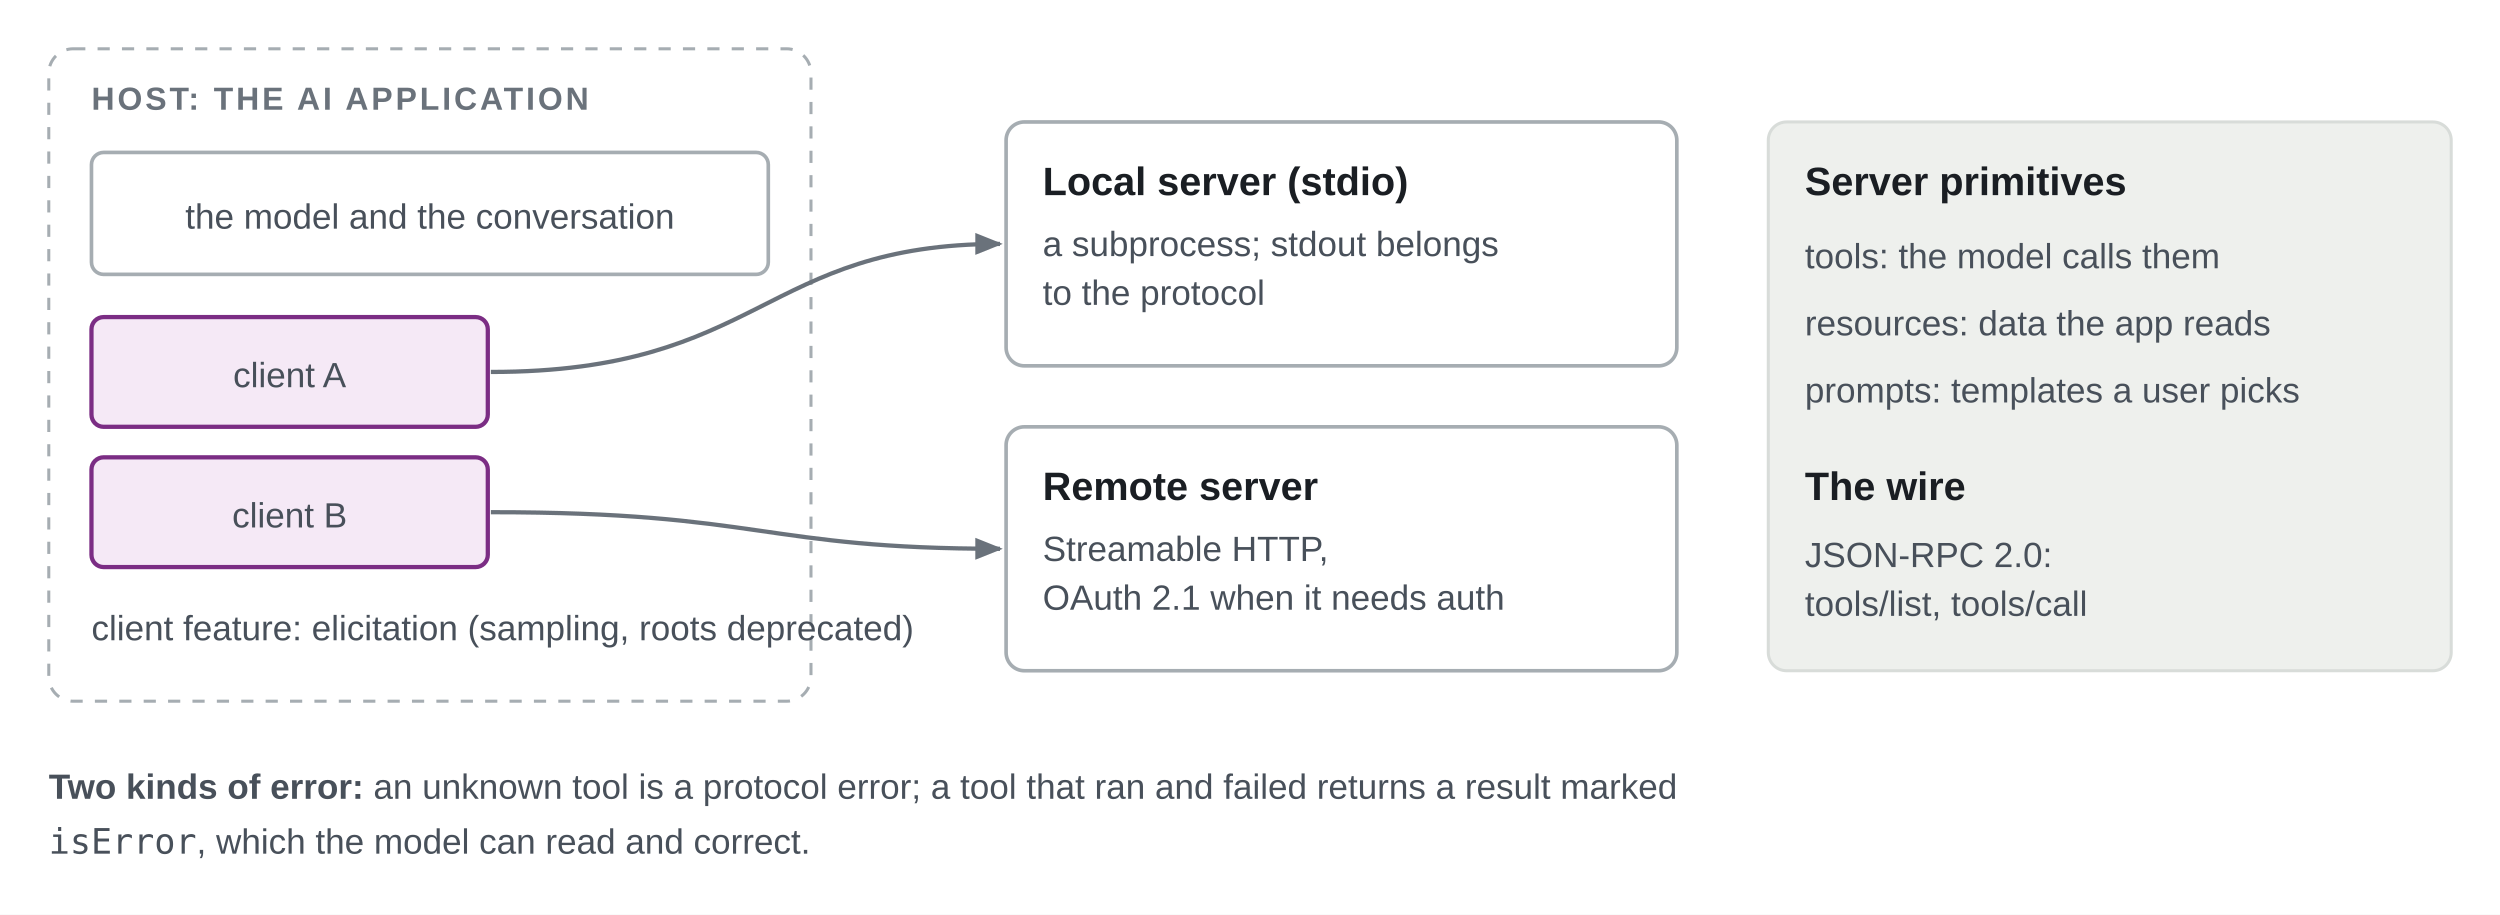
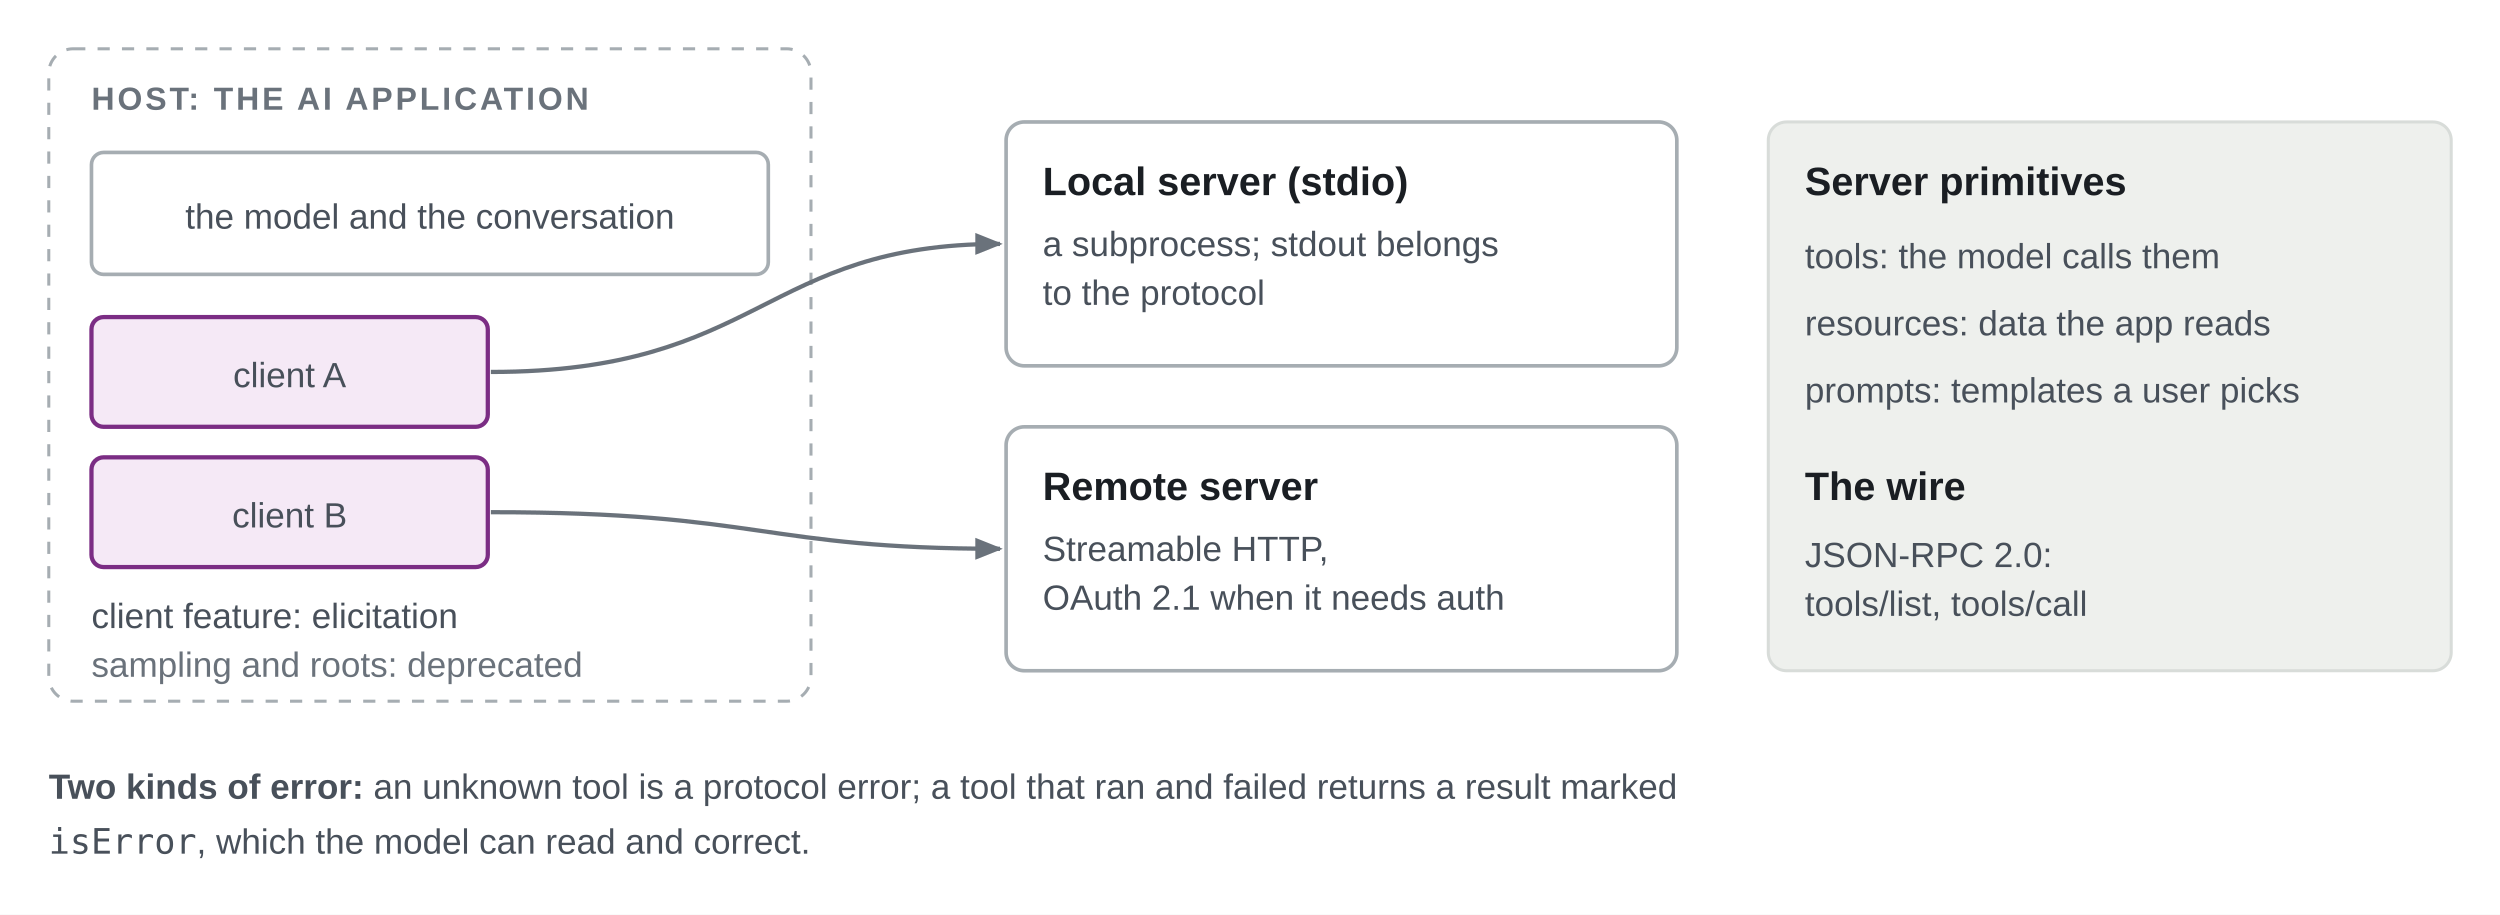
<svg xmlns="http://www.w3.org/2000/svg" viewBox="0 0 820 300" role="img" aria-label="MCP. A host, the AI application, runs one client per server. Servers offer tools, which the model calls; resources, data the application reads; and prompts, templates the user picks. Clients offer elicitation, where the server asks the user; sampling and roots, from earlier revisions, are deprecated. Each request is self-contained, with no connect handshake. The wire is JSON-RPC 2.0 with tools/list and tools/call. Transports: stdio, a local subprocess whose standard output belongs to the protocol; and Streamable HTTP, remote, with OAuth 2.1-based authorization when the server requires it. Two kinds of error: a protocol error such as an unknown tool is a JSON-RPC error; a tool that ran and failed returns a result marked isError, which the model can read and fix.">
  <style>text { font-family: "Archivo", Arial, Helvetica, sans-serif; fill: #1a1e23; font-size: 13px; }
.ts { font-size: 11.5px; fill: #48505a; }
.tm { font-family: "JetBrains Mono", Menlo, Consolas, monospace; font-size: 11.5px; }
.tb { font-weight: 680; }
g.ts text { font-size: 11.5px; }
.tl { font-size: 10.5px; letter-spacing: 0.09em; fill: #6a727b; font-weight: 650; }
.ta { fill: #7b2d84; }
.tg { fill: #2b7a3d; }
.tr { fill: #b3261e; }
.tw { fill: #965a00; }
.tmu { fill: #6a727b; }
.n { fill: #ffffff; stroke: #a6adb2; stroke-width: 1.2; }
.n-soft { fill: #eef0ed; stroke: #d8dcd9; stroke-width: 1; }
.n-acc { fill: #f5e9f6; stroke: #7b2d84; stroke-width: 1.4; }
.n-good { fill: #e4f2e6; stroke: #2b7a3d; stroke-width: 1.2; }
.n-bad { fill: #fae3e0; stroke: #b3261e; stroke-width: 1.2; }
.n-warn { fill: #fbf0dc; stroke: #965a00; stroke-width: 1.2; }
.zone { fill: none; stroke: #a6adb2; stroke-width: 1; stroke-dasharray: 4 4; }
.band { fill: #eef0ed; stroke: none; }
.rule { stroke: #d8dcd9; stroke-width: 1; fill: none; }
.rule-strong { stroke: #a6adb2; stroke-width: 1; fill: none; }
.e { fill: none; stroke: #6a727b; stroke-width: 1.4; }
.e-acc { fill: none; stroke: #7b2d84; stroke-width: 1.8; }
.e-good { fill: none; stroke: #2b7a3d; stroke-width: 1.6; }
.e-bad { fill: none; stroke: #b3261e; stroke-width: 1.6; stroke-dasharray: 5 4; }
.dash { stroke-dasharray: 4 4; }
.m { fill: #6a727b; }
.m-acc { fill: #7b2d84; }
.m-good { fill: #2b7a3d; }
.m-bad { fill: #b3261e; }
.dot-good { fill: #2b7a3d; }
.dot-bad { fill: #b3261e; }
.dot-muted { fill: #a6adb2; }
.fill-acc { fill: #7b2d84; }
.fill-good { fill: #2b7a3d; }
.fill-bad { fill: #b3261e; }
.fill-surface { fill: #ffffff; }
.s1 { stroke: #2a78d6; fill: none; stroke-width: 2; }
.s2 { stroke: #eb6834; fill: none; stroke-width: 2; }
.s3 { stroke: #1baf7a; fill: none; stroke-width: 2; }
.f1 { fill: #2a78d6; }
.f2 { fill: #eb6834; }
.f3 { fill: #1baf7a; }
.ring { stroke: #ffffff; stroke-width: 2; }
.xhair { stroke: #48505a; stroke-width: 1; stroke-dasharray: 3 3; }</style>
  <defs>
    <marker id="a" viewBox="0 0 10 10" refX="9" refY="5" markerUnits="userSpaceOnUse" markerWidth="9" markerHeight="9" orient="auto-start-reverse">
      <path class="m" d="M0,1 L10,5 L0,9 z" />
    </marker>
    <marker id="a-acc" viewBox="0 0 10 10" refX="9" refY="5" markerUnits="userSpaceOnUse" markerWidth="10" markerHeight="10" orient="auto-start-reverse">
      <path class="m-acc" d="M0,1 L10,5 L0,9 z" />
    </marker>
    <marker id="a-good" viewBox="0 0 10 10" refX="9" refY="5" markerUnits="userSpaceOnUse" markerWidth="9" markerHeight="9" orient="auto-start-reverse">
      <path class="m-good" d="M0,1 L10,5 L0,9 z" />
    </marker>
    <marker id="a-bad" viewBox="0 0 10 10" refX="9" refY="5" markerUnits="userSpaceOnUse" markerWidth="9" markerHeight="9" orient="auto-start-reverse">
      <path class="m-bad" d="M0,1 L10,5 L0,9 z" />
    </marker>
  </defs>
  <rect width="820" height="300" fill="#ffffff" />
  <rect class="zone" x="16" y="16" width="250" height="214" rx="8" />
  <text class="tl" x="30" y="36">HOST: THE AI APPLICATION</text>
  <rect class="n" x="30" y="50" width="222" height="40" rx="4" />
  <text class="ts" x="141" y="75" text-anchor="middle">the model and the conversation</text>
  <rect class="n-acc" x="30" y="104" width="130" height="36" rx="4" />
  <text class="ts" x="95" y="127" text-anchor="middle">client A</text>
  <rect class="n-acc" x="30" y="150" width="130" height="36" rx="4" />
  <text class="ts" x="95" y="173" text-anchor="middle">client B</text>
-   <text class="ts" x="30" y="210">client feature: elicitation (sampling, roots deprecated)</text>
+   <text class="ts" x="30" y="206">client feature: elicitation</text>
+   <text class="ts tmu" x="30" y="222">sampling and roots: deprecated</text>
  <rect class="n" x="330" y="40" width="220" height="80" rx="6" />
  <text class="tb" x="342" y="64">Local server (stdio)</text>
  <text class="ts" x="342" y="84">a subprocess; stdout belongs</text>
  <text class="ts" x="342" y="100">to the protocol</text>
  <rect class="n" x="330" y="140" width="220" height="80" rx="6" />
  <text class="tb" x="342" y="164">Remote server</text>
  <text class="ts" x="342" y="184">Streamable HTTP,</text>
  <text class="ts" x="342" y="200">OAuth 2.1 when it needs auth</text>
  <path class="e" d="M161,122 C250,122 250,80 328,80" marker-end="url(#a)" />
  <path class="e" d="M161,168 C250,168 250,180 328,180" marker-end="url(#a)" />
  <rect class="n-soft" x="580" y="40" width="224" height="180" rx="6" />
  <text class="tb" x="592" y="64">Server primitives</text>
  <text class="ts" x="592" y="88">tools: the model calls them</text>
  <text class="ts" x="592" y="110">resources: data the app reads</text>
  <text class="ts" x="592" y="132">prompts: templates a user picks</text>
  <text class="tb" x="592" y="164">The wire</text>
  <text class="ts" x="592" y="186">JSON-RPC 2.0:</text>
  <text class="ts" x="592" y="202">tools/list, tools/call</text>
  <text class="ts" x="16" y="262">
    <tspan class="tb">Two kinds of error:</tspan> an unknown tool is a protocol error; a tool that ran and failed returns a result marked</text>
  <text class="ts" x="16" y="280">
    <tspan class="tm">isError</tspan>, which the model can read and correct.</text>
</svg>
